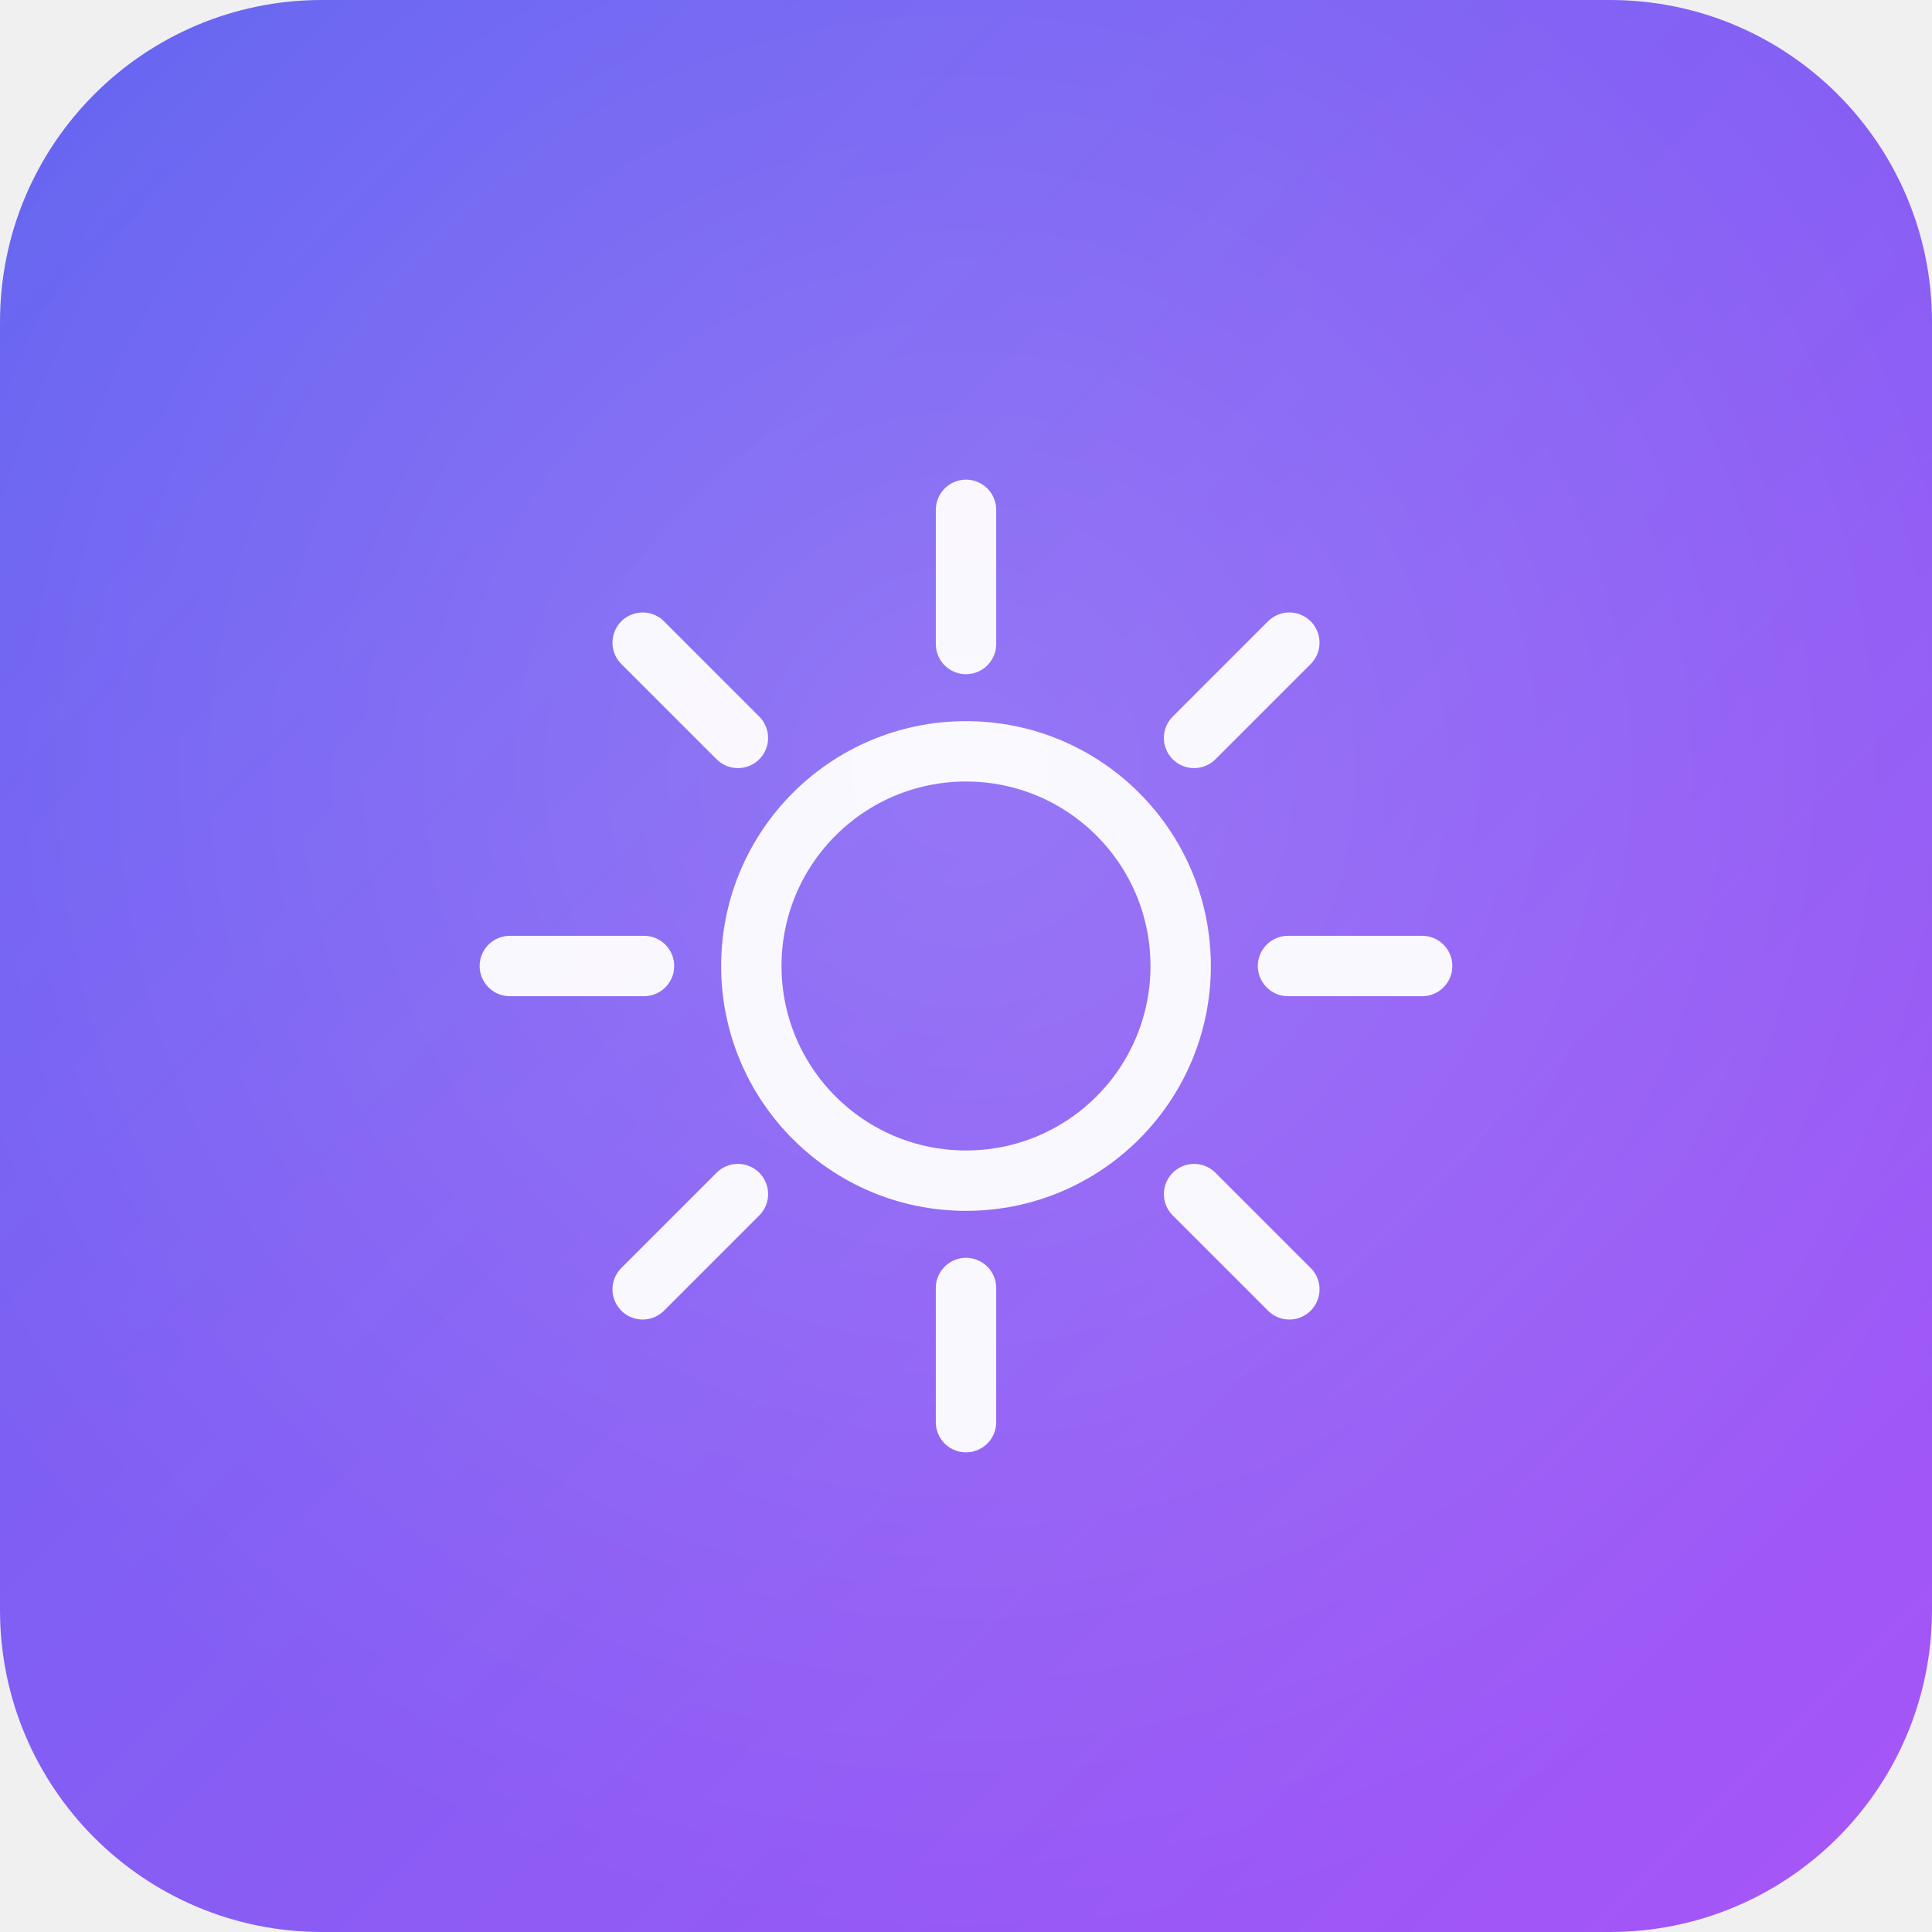
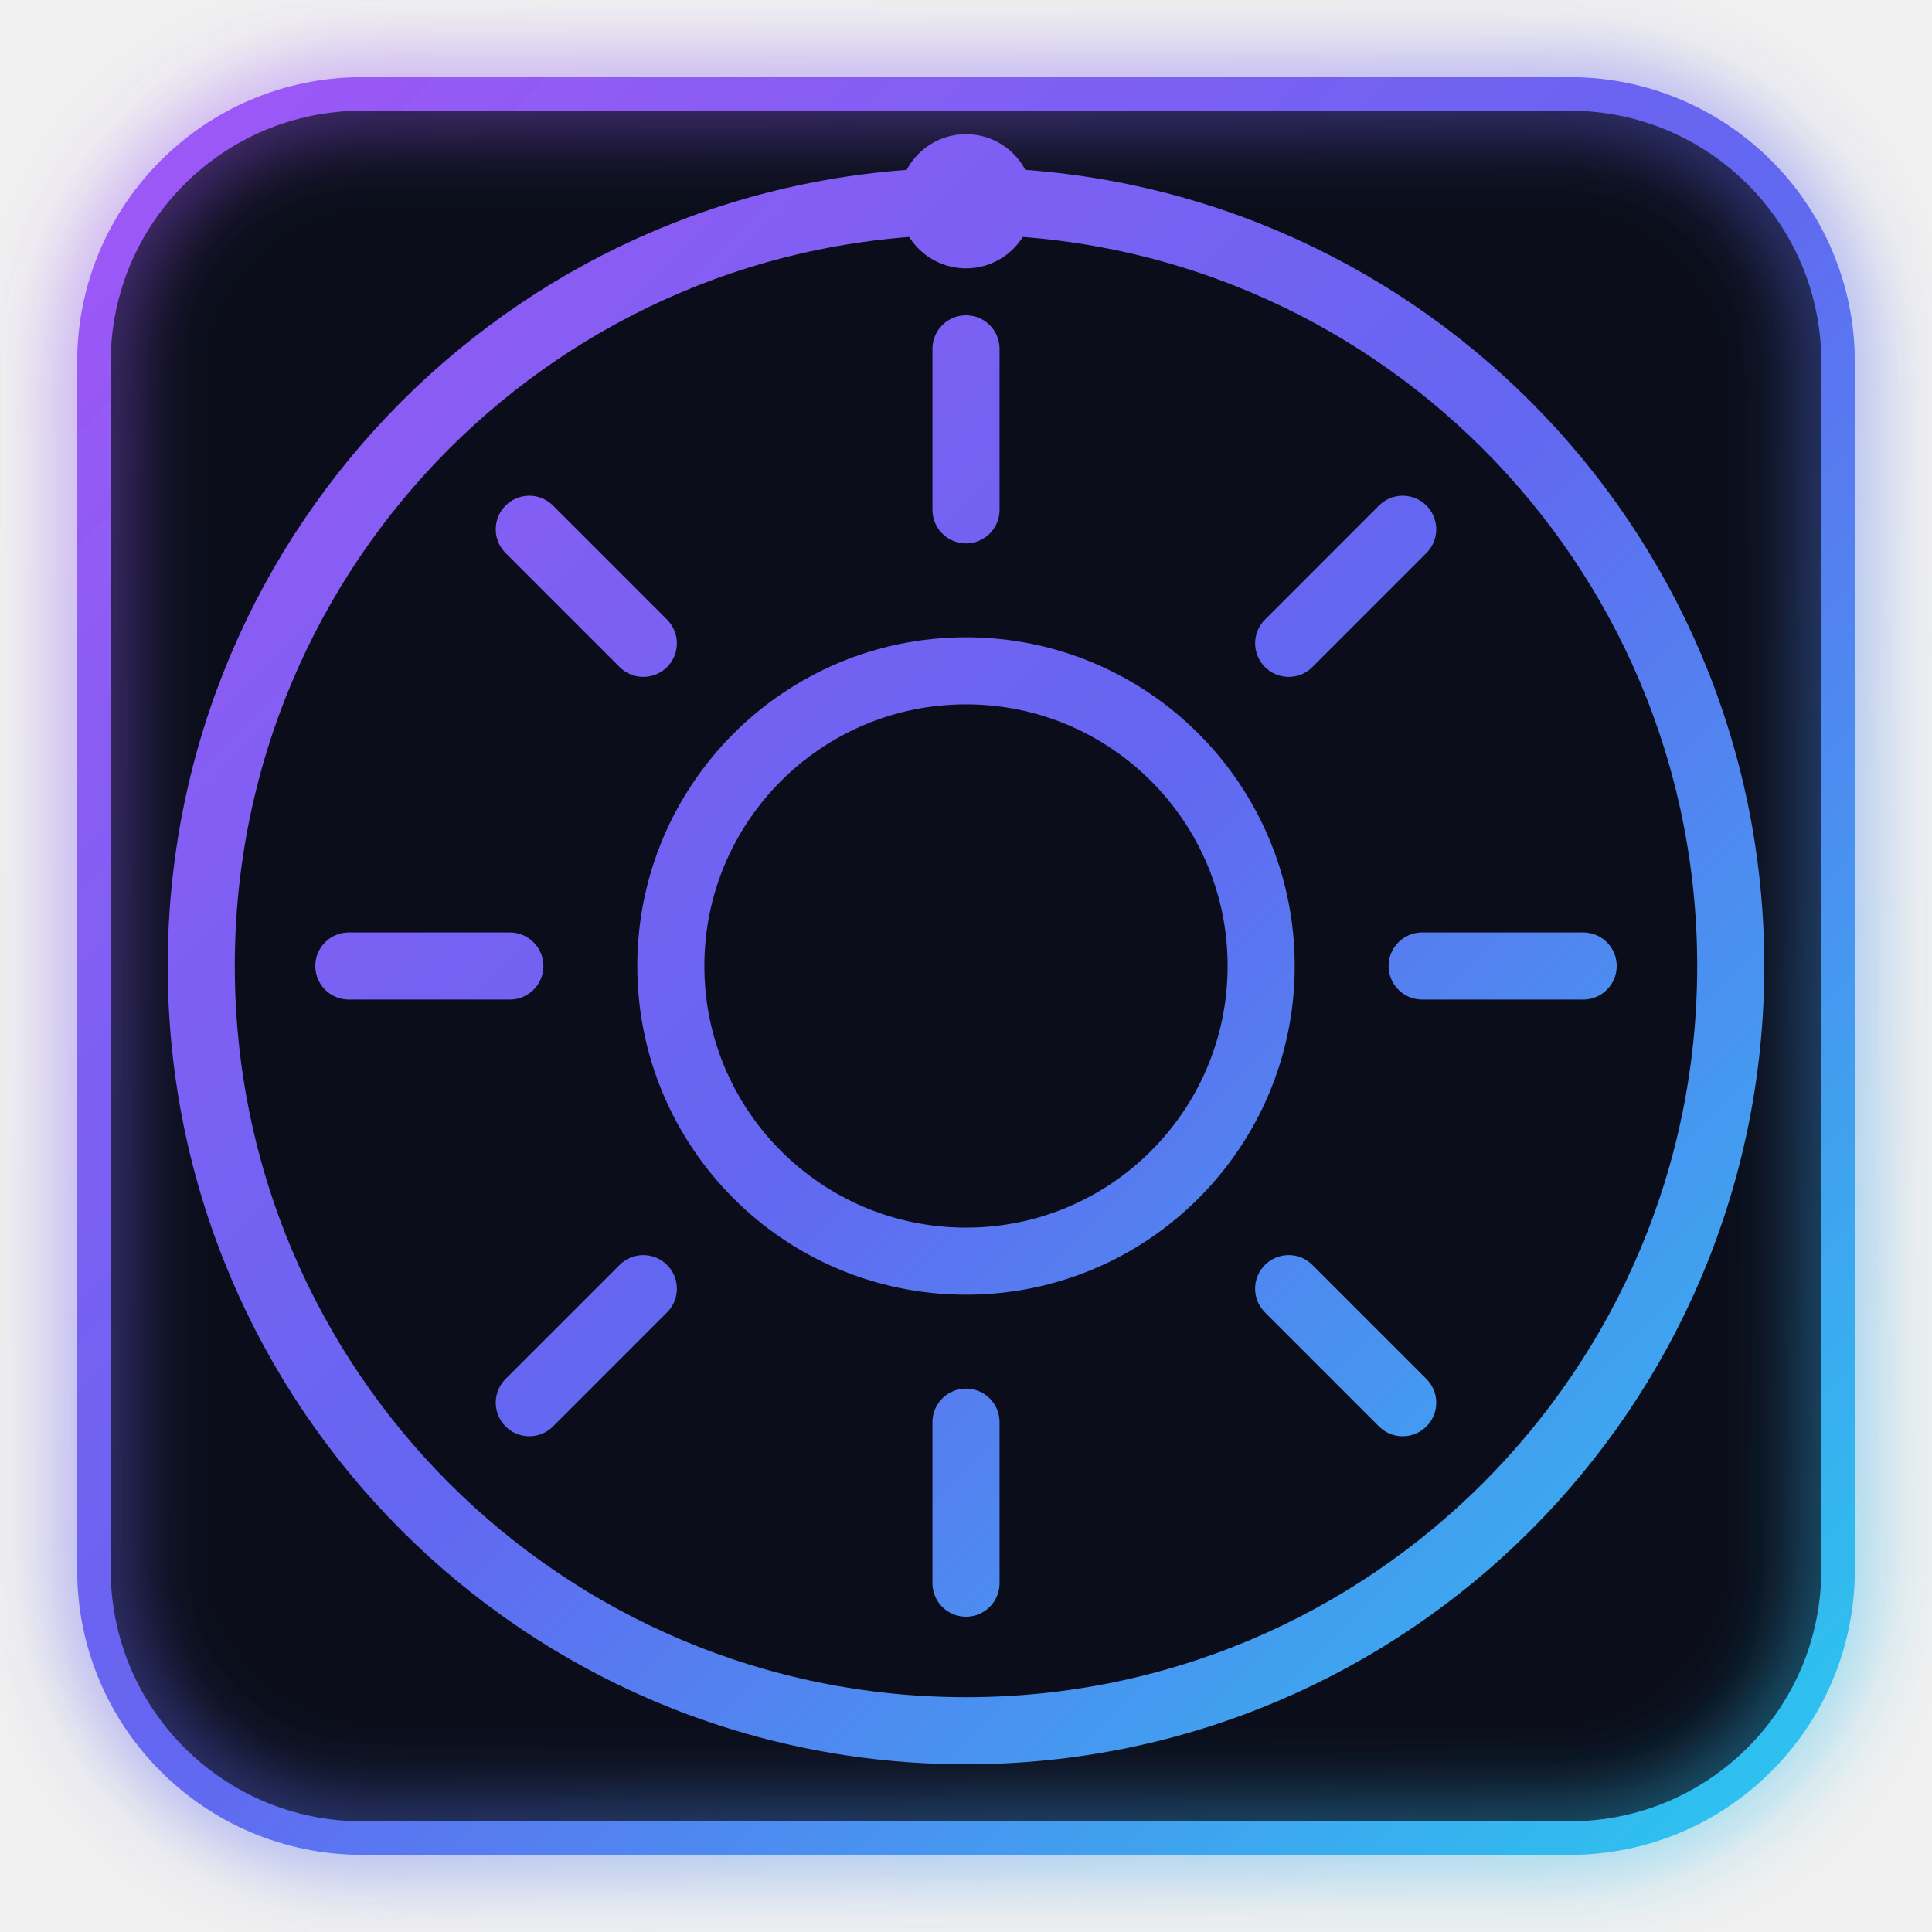
- <svg xmlns="http://www.w3.org/2000/svg" viewBox="0 0 144 144">
+ <svg xmlns="http://www.w3.org/2000/svg" viewBox="0 0 288 288">
  <defs>
-     <linearGradient id="bg" x1="0" y1="0" x2="1" y2="1">
-       <stop offset="0%" stop-color="#6366f1" />
-       <stop offset="100%" stop-color="#a855f7" />
+     <linearGradient id="g" x1="0" y1="0" x2="288" y2="288" gradientUnits="userSpaceOnUse">
+       <stop offset="0" stop-color="#A855F7" />
+       <stop offset=".5" stop-color="#6366F1" />
+       <stop offset="1" stop-color="#22D3EE" />
    </linearGradient>
-     <radialGradient id="glow" cx="0.5" cy="0.4" r="0.6">
-       <stop offset="0%" stop-color="rgba(255,255,255,0.15)" />
-       <stop offset="100%" stop-color="rgba(255,255,255,0)" />
-     </radialGradient>
+     <filter id="glow" x="-50%" y="-50%" width="200%" height="200%">
+       <feGaussianBlur stdDeviation="6" result="b" />
+       <feMerge>
+         <feMergeNode in="b" />
+         <feMergeNode in="SourceGraphic" />
+       </feMerge>
+     </filter>
  </defs>
-   <rect width="144" height="144" rx="24" fill="url(#bg)" />
-   <rect width="144" height="144" rx="24" fill="url(#glow)" />
-   <circle cx="72" cy="72" r="16" fill="none" stroke="#fff" stroke-width="4.5" opacity="0.95" />
-   <g stroke="#fff" stroke-width="4.5" stroke-linecap="round" opacity="0.95">
-     <line x1="72" y1="38" x2="72" y2="48" />
-     <line x1="72" y1="96" x2="72" y2="106" />
-     <line x1="38" y1="72" x2="48" y2="72" />
-     <line x1="96" y1="72" x2="106" y2="72" />
-     <line x1="47.9" y1="47.9" x2="55" y2="55" />
-     <line x1="89" y1="89" x2="96.1" y2="96.1" />
-     <line x1="96.1" y1="47.9" x2="89" y2="55" />
-     <line x1="55" y1="89" x2="47.9" y2="96.1" />
+   <rect x="14" y="14" width="260" height="260" rx="40" fill="#0B0E1A" />
+   <rect x="14" y="14" width="260" height="260" rx="40" fill="none" stroke="url(#g)" stroke-width="5" filter="url(#glow)" />
+   <g fill="none" stroke="url(#g)" stroke-width="10" stroke-linecap="round" stroke-linejoin="round">
+     <circle cx="144" cy="144" r="44" />
+     <g stroke-width="10">
+       <line x1="212.0" y1="144.0" x2="236.0" y2="144.0" />
+       <line x1="192.1" y1="192.1" x2="209.1" y2="209.1" />
+       <line x1="144.0" y1="212.0" x2="144.0" y2="236.0" />
+       <line x1="95.9" y1="192.1" x2="78.9" y2="209.1" />
+       <line x1="76.0" y1="144.0" x2="52.0" y2="144.0" />
+       <line x1="95.9" y1="95.9" x2="78.9" y2="78.9" />
+       <line x1="144.0" y1="76.0" x2="144.0" y2="52.0" />
+       <line x1="192.1" y1="95.9" x2="209.1" y2="78.9" />
+     </g>
+     <circle cx="144" cy="144" r="114" />
  </g>
+   <circle cx="144" cy="30" r="10" fill="url(#g)" />
</svg>
